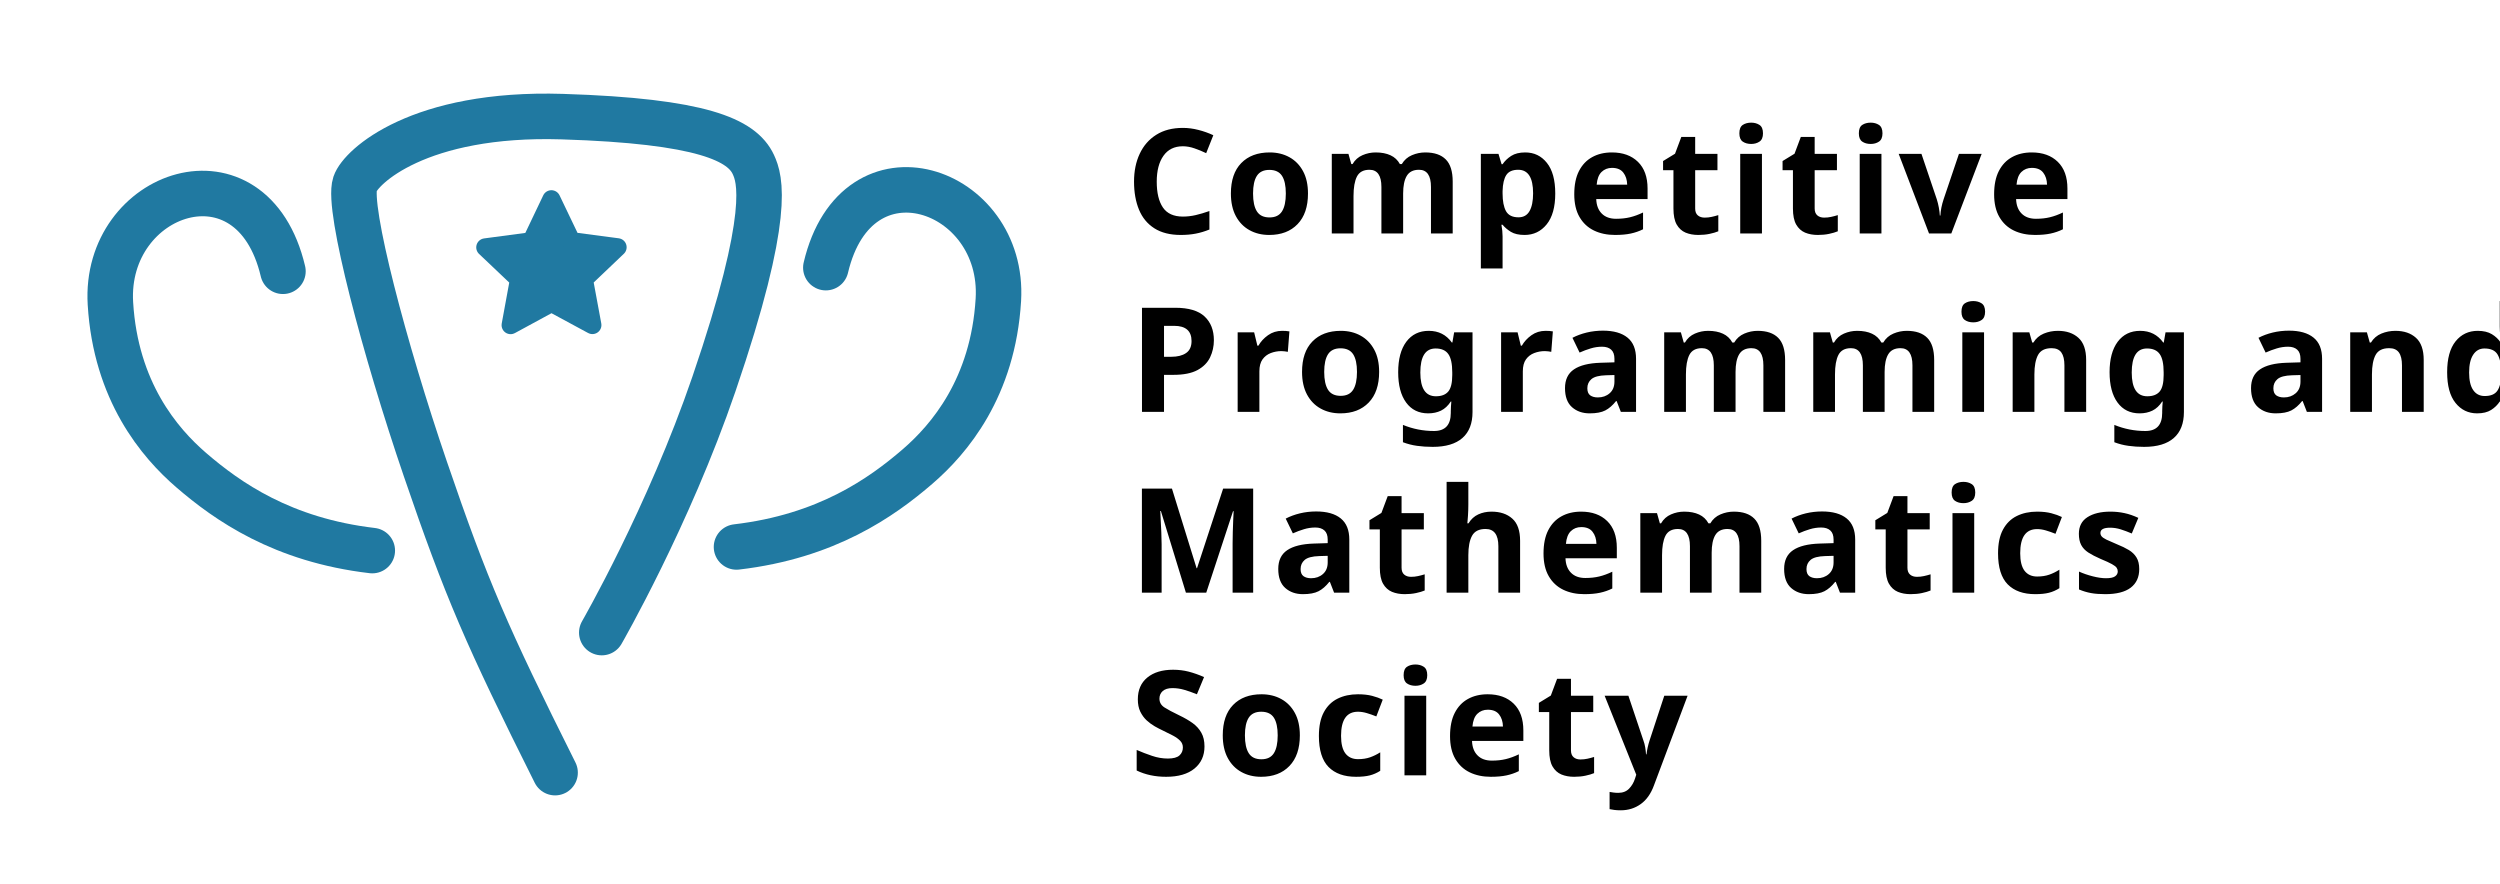
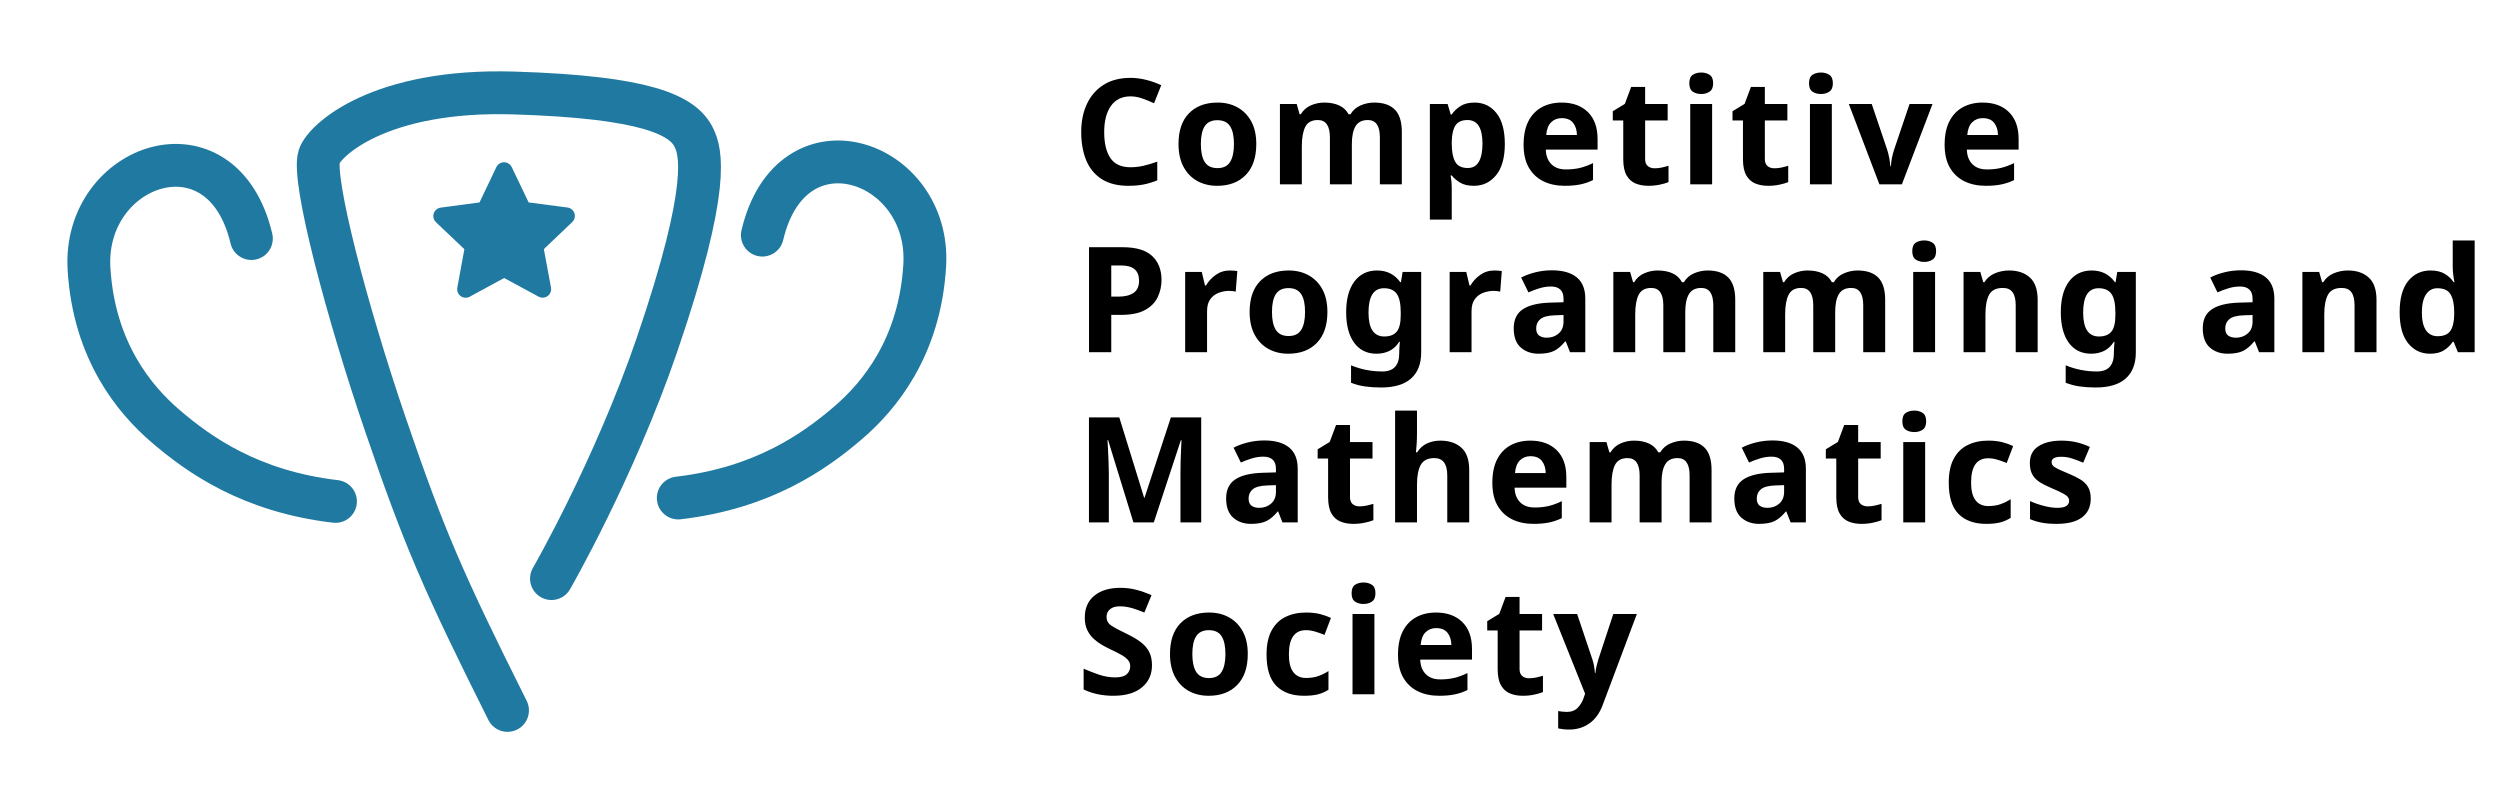
- <svg xmlns="http://www.w3.org/2000/svg" version="1.1" id="svg1" width="640" height="226.24" viewBox="0 0 640 226.24" xml:space="preserve">
+ <svg xmlns="http://www.w3.org/2000/svg" version="1.1" id="svg1" width="680" height="220" viewBox="0 0 680 220" xml:space="preserve">
  <defs id="defs1" />
-   <g id="layer1" style="display:inline" transform="translate(650)">
+   <g id="layer1" style="display:inline" transform="translate(645.9446,-4.562376)">
    <path style="display:inline;fill:#2079a1;fill-opacity:1;stroke:#2079a1;stroke-width:4.623;stroke-linecap:round;stroke-linejoin:round;stroke-dasharray:none;stroke-opacity:1" id="path4" d="m -508.844,51.004 5.145,10.738 11.805,1.554 -8.622,8.212 2.17,11.708 -10.474,-5.663 -10.464,5.682 2.149,-11.712 -8.637,-8.196 11.802,-1.575 z" />
    <path style="fill:none;fill-opacity:1;stroke:#2079a1;stroke-width:11.65;stroke-linecap:round;stroke-linejoin:round;stroke-dasharray:none;stroke-opacity:1" d="m -507.897,197.795 c -17.539,-35.078 -22.657,-46.875 -33.215,-77.761 -10.399,-30.421 -20.037,-66.834 -18.004,-72.949 1.44,-4.331 16.276,-18.382 53.082,-17.228 35.833,1.123 45.981,5.983 48.891,12.262 1.644,3.548 4.855,12.514 -10.089,56.186 -11.631,33.99 -28.714,63.636 -28.714,63.636" id="path5" />
    <path style="fill:none;stroke:#2079a1;stroke-width:11.65;stroke-linecap:round;stroke-dasharray:none;stroke-opacity:1" d="m -577.565,69.447 c -7.935,-33.61 -45.888,-20.442 -44.168,8.239 1.348,22.485 12.563,35.673 20.697,42.681 9.275,7.989 23.32,17.886 46.341,20.584" id="path3" />
    <path style="fill:none;stroke:#2079a1;stroke-width:11.65;stroke-linecap:round;stroke-dasharray:none;stroke-opacity:1" d="m -438.586,68.516 c 7.935,-33.61 45.888,-20.442 44.168,8.239 -1.348,22.485 -12.563,35.673 -20.697,42.681 -9.275,7.989 -23.32,17.886 -46.341,20.584" id="path2" />
  </g>
-   <text xml:space="preserve" style="font-size:37.333px;line-height:0;font-family:Nunito;-inkscape-font-specification:Nunito;letter-spacing:1.5px;word-spacing:0px;writing-mode:lr-tb;direction:ltr;fill:#000000;stroke:none;stroke-width:1.3;stroke-linecap:round;stroke-linejoin:round" x="288.141" y="59.771" id="text4">
-     <tspan id="tspan4" x="288.141" y="59.771" style="font-weight:bold;font-size:37.333px;letter-spacing:1.5px">Competitive</tspan>
+   <text xml:space="preserve" style="font-size:40px;line-height:0;font-family:Nunito;-inkscape-font-specification:Nunito;letter-spacing:1.5px;word-spacing:0px;writing-mode:lr-tb;direction:ltr;fill:#000000;stroke:none;stroke-width:1.3;stroke-linecap:round;stroke-linejoin:round" x="291.776" y="50.129" id="text4">
+     <tspan id="tspan4" x="291.776" y="50.129" style="font-style:normal;font-variant:normal;font-weight:800;font-stretch:normal;font-size:40px;font-family:Nunito;-inkscape-font-specification:'Nunito Ultra-Bold';letter-spacing:1.5px;stroke-width:1.3">Competitive</tspan>
  </text>
-   <text xml:space="preserve" style="font-size:37.333px;line-height:0;font-family:Nunito;-inkscape-font-specification:Nunito;letter-spacing:1.5px;word-spacing:0px;writing-mode:lr-tb;direction:ltr;fill:#000000;stroke:none;stroke-width:1.3;stroke-linecap:round;stroke-linejoin:round" x="288.987" y="105.445" id="text5">
-     <tspan id="tspan5" x="288.987" y="105.445" style="font-weight:bold;font-size:37.333px;letter-spacing:1.5px">Programming and</tspan>
+   <text xml:space="preserve" style="font-size:40px;line-height:0;font-family:Nunito;-inkscape-font-specification:Nunito;letter-spacing:1.5px;word-spacing:0px;writing-mode:lr-tb;direction:ltr;fill:#000000;stroke:none;stroke-width:1.3;stroke-linecap:round;stroke-linejoin:round" x="292.622" y="95.803" id="text5">
+     <tspan id="tspan5" x="292.622" y="95.803" style="font-style:normal;font-variant:normal;font-weight:800;font-stretch:normal;font-size:40px;font-family:Nunito;-inkscape-font-specification:'Nunito Ultra-Bold';letter-spacing:1.5px">Programming and</tspan>
  </text>
-   <text xml:space="preserve" style="font-size:37.333px;line-height:0;font-family:Nunito;-inkscape-font-specification:Nunito;letter-spacing:1.5px;word-spacing:0px;writing-mode:lr-tb;direction:ltr;fill:#000000;stroke:none;stroke-width:1.3;stroke-linecap:round;stroke-linejoin:round" x="288.967" y="151.728" id="text5-0">
-     <tspan id="tspan5-6" x="288.967" y="151.728" style="font-weight:bold;font-size:37.333px;letter-spacing:1.5px">Mathematics</tspan>
+   <text xml:space="preserve" style="font-size:40px;line-height:0;font-family:Nunito;-inkscape-font-specification:Nunito;letter-spacing:1.5px;word-spacing:0px;writing-mode:lr-tb;direction:ltr;fill:#000000;stroke:none;stroke-width:1.3;stroke-linecap:round;stroke-linejoin:round" x="292.602" y="142.086" id="text5-0">
+     <tspan id="tspan5-6" x="292.602" y="142.086" style="font-style:normal;font-variant:normal;font-weight:800;font-stretch:normal;font-size:40px;font-family:Nunito;-inkscape-font-specification:'Nunito Ultra-Bold';letter-spacing:1.5px">Mathematics</tspan>
  </text>
-   <text xml:space="preserve" style="font-size:37.333px;line-height:0;font-family:Nunito;-inkscape-font-specification:Nunito;letter-spacing:1.5px;word-spacing:0px;writing-mode:lr-tb;direction:ltr;fill:#000000;stroke:none;stroke-width:1.3;stroke-linecap:round;stroke-linejoin:round" x="289.269" y="198.485" id="text6">
-     <tspan id="tspan6" x="289.269" y="198.485" style="font-weight:bold">Society</tspan>
+   <text xml:space="preserve" style="font-size:40px;line-height:0;font-family:Nunito;-inkscape-font-specification:Nunito;letter-spacing:1.5px;word-spacing:0px;writing-mode:lr-tb;direction:ltr;fill:#000000;stroke:none;stroke-width:1.3;stroke-linecap:round;stroke-linejoin:round" x="292.904" y="188.842" id="text6">
+     <tspan id="tspan6" x="292.904" y="188.842" style="font-style:normal;font-variant:normal;font-weight:800;font-stretch:normal;font-size:40px;font-family:Nunito;-inkscape-font-specification:'Nunito Ultra-Bold'">Society</tspan>
  </text>
</svg>
